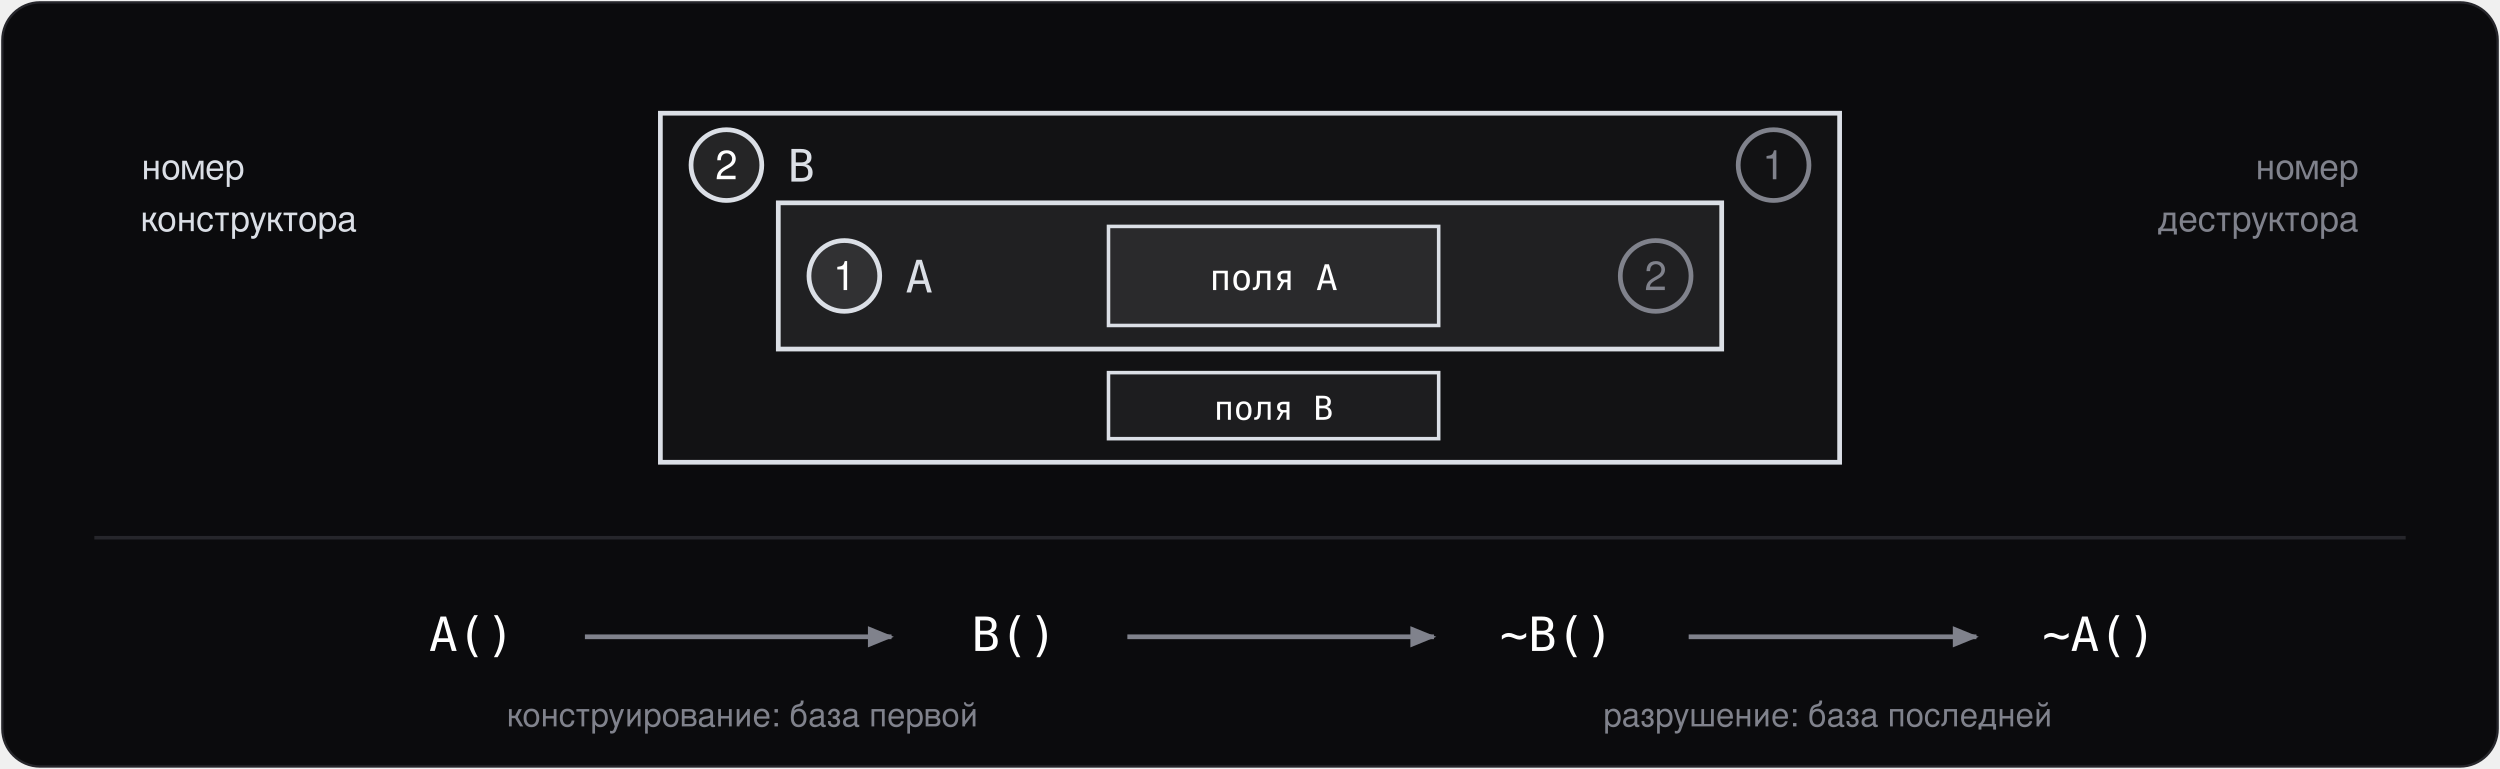
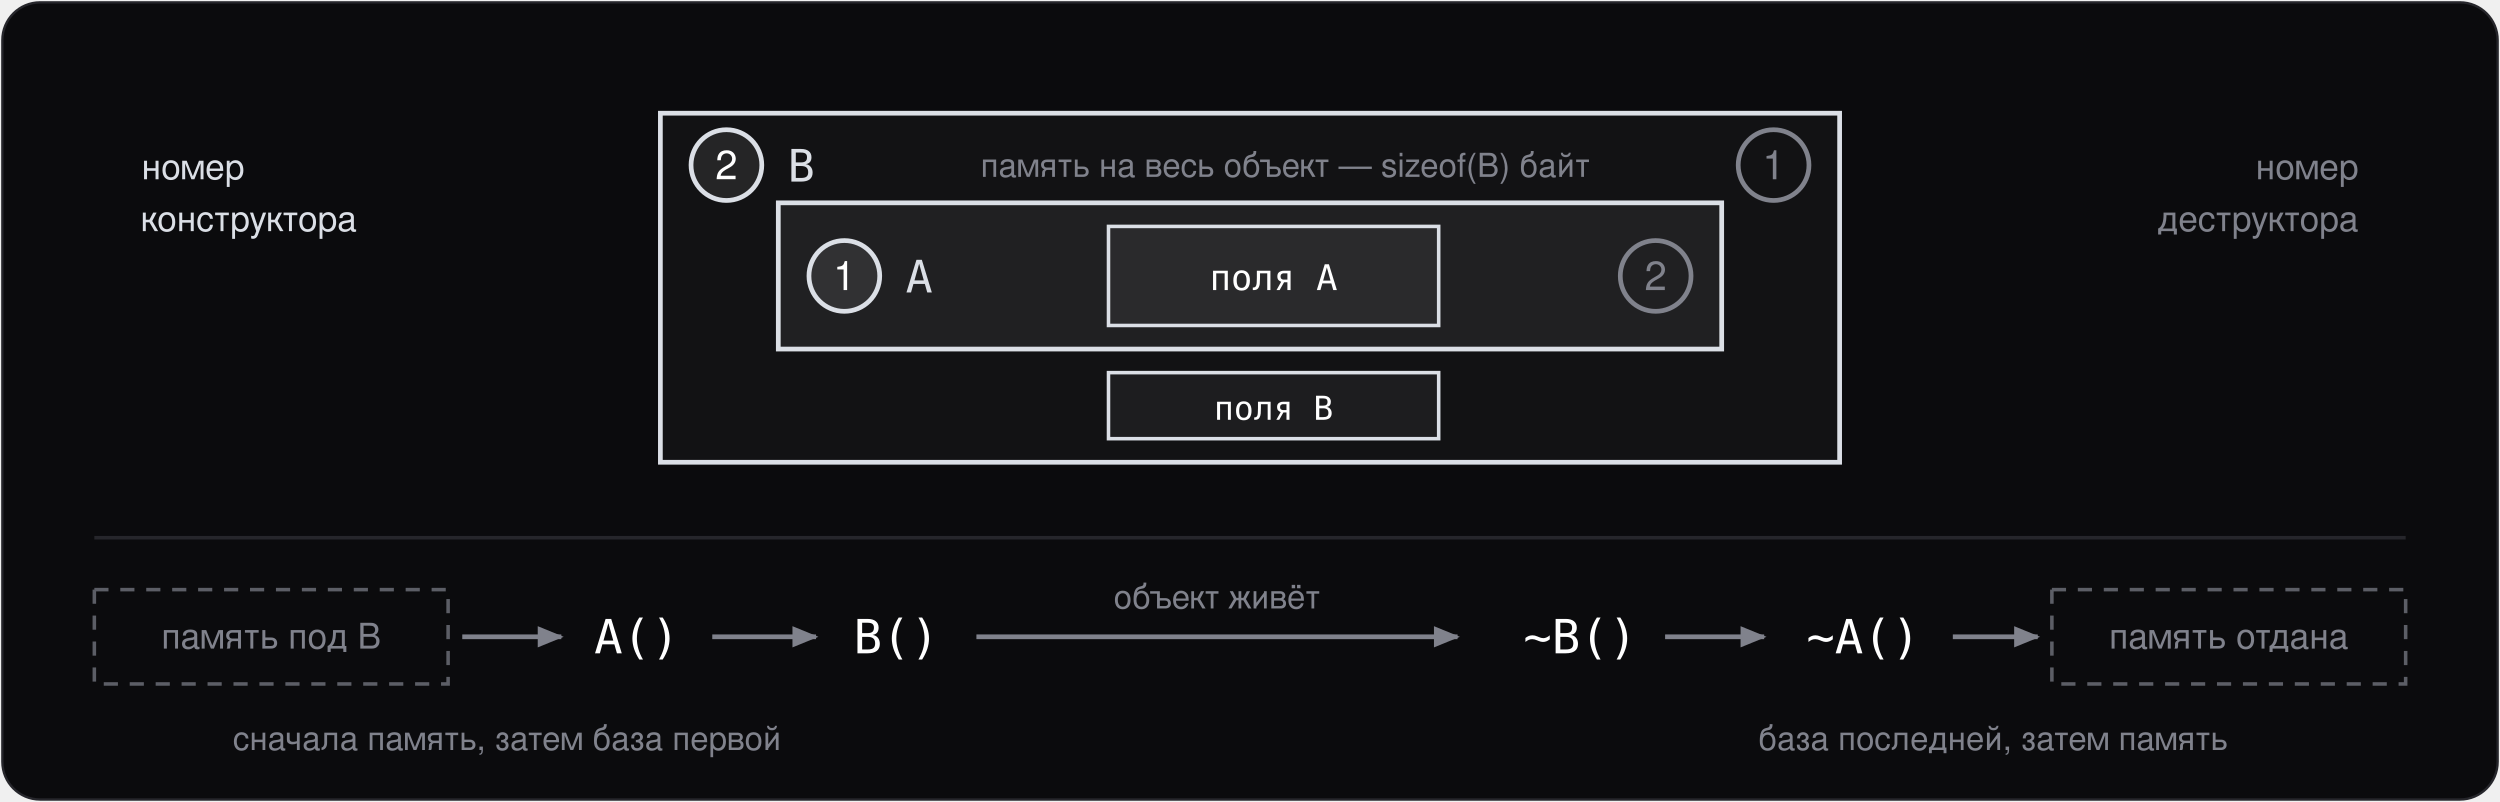
- <svg xmlns="http://www.w3.org/2000/svg" viewBox="0 0 1060 326" width="1060" height="326" font-family="Golos Text, Segoe UI, Helvetica, Arial, sans-serif">
+ <svg xmlns="http://www.w3.org/2000/svg" viewBox="0 0 1060 340" width="1060" height="340" font-family="Golos Text, Segoe UI, Helvetica, Arial, sans-serif">
  <defs>
    <marker id="grey" markerWidth="11" markerHeight="11" refX="10" refY="4.5" orient="auto" markerUnits="userSpaceOnUse">
      <path d="M0,0 L11,4.5 L0,9 z" fill="#80828c" />
    </marker>
  </defs>
-   <rect x="1" y="1" width="1058" height="324" rx="16" fill="#0b0b0d" stroke="#26262b" />
+   <rect x="1" y="1" width="1058" height="338" rx="16" fill="#0b0b0d" stroke="#26262b" />
  <rect x="280" y="48" width="500" height="148" fill="rgba(255,255,255,0.03)" stroke="#dbdfe6" stroke-width="2" />
  <rect x="330" y="86" width="400" height="62" fill="rgba(255,255,255,0.06)" stroke="#dbdfe6" stroke-width="2" />
+   <text x="545" y="75" font-size="14" text-anchor="middle" fill="#80828c">память на весь объект — sizeof(B) байт</text>
  <rect x="470" y="96" width="140" height="42" fill="rgba(255,255,255,0.05)" stroke="#dbdfe6" stroke-width="1.5" />
  <text x="540" y="123" font-size="15" text-anchor="middle" fill="#ffffff" font-family="Consolas, Roboto Mono, monospace">поля A</text>
  <rect x="470" y="158" width="140" height="28" fill="rgba(255,255,255,0.05)" stroke="#dbdfe6" stroke-width="1.5" />
  <text x="540" y="178" font-size="14" text-anchor="middle" fill="#ffffff" font-family="Consolas, Roboto Mono, monospace">поля B</text>
  <g stroke="#dbdfe6" stroke-width="2" fill="rgba(255,255,255,0.08)">
    <circle cx="308" cy="70" r="15" />
    <circle cx="358" cy="117" r="15" />
  </g>
  <g font-size="17" text-anchor="middle" fill="#ffffff">
    <text x="308" y="76">2</text>
    <text x="358" y="123">1</text>
  </g>
  <g font-size="19" fill="#dbdfe6" font-family="Consolas, Roboto Mono, monospace">
    <text x="334" y="77">B</text>
    <text x="384" y="124">A</text>
  </g>
  <g stroke="#80828c" stroke-width="2" fill="none">
    <circle cx="752" cy="70" r="15" />
    <circle cx="702" cy="117" r="15" />
  </g>
  <g font-size="17" text-anchor="middle" fill="#80828c">
    <text x="752" y="76">1</text>
    <text x="702" y="123">2</text>
  </g>
  <text x="60" y="76" font-size="15" fill="#dbdfe6">номер</text>
  <text x="60" y="98" font-size="15" fill="#dbdfe6">конструктора</text>
  <text x="1000" y="76" font-size="15" text-anchor="end" fill="#80828c">номер</text>
  <text x="1000" y="98" font-size="15" text-anchor="end" fill="#80828c">деструктора</text>
  <line x1="40" y1="228" x2="1020" y2="228" stroke="#26262b" stroke-width="1.5" />
+   <g fill="none" stroke="#5c5e66" stroke-width="1.5" stroke-dasharray="6 5">
+     <rect x="40" y="250" width="150" height="40" />
+     <rect x="870" y="250" width="150" height="40" />
+   </g>
+   <g font-size="15" text-anchor="middle" fill="#80828c">
+     <text x="115" y="275">память под B</text>
+     <text x="945" y="275">память отдана</text>
+   </g>
  <g font-size="20" text-anchor="middle" fill="#ffffff" font-family="Consolas, Roboto Mono, monospace">
-     <text x="200" y="276">A()</text>
-     <text x="430" y="276">B()</text>
-     <text x="660" y="276">~B()</text>
-     <text x="890" y="276">~A()</text>
+     <text x="270" y="277">A()</text>
+     <text x="380" y="277">B()</text>
+     <text x="670" y="277">~B()</text>
+     <text x="790" y="277">~A()</text>
  </g>
  <g stroke="#80828c" stroke-width="2">
-     <line x1="248" y1="270" x2="378" y2="270" marker-end="url(#grey)" />
-     <line x1="478" y1="270" x2="608" y2="270" marker-end="url(#grey)" />
-     <line x1="716" y1="270" x2="838" y2="270" marker-end="url(#grey)" />
+     <line x1="196" y1="270" x2="238" y2="270" marker-end="url(#grey)" />
+     <line x1="302" y1="270" x2="346" y2="270" marker-end="url(#grey)" />
+     <line x1="414" y1="270" x2="618" y2="270" marker-end="url(#grey)" />
+     <line x1="706" y1="270" x2="748" y2="270" marker-end="url(#grey)" />
+     <line x1="828" y1="270" x2="864" y2="270" marker-end="url(#grey)" />
  </g>
-   <text x="315" y="308" font-size="14" text-anchor="middle" fill="#80828c">конструирование: база первой</text>
-   <text x="775" y="308" font-size="14" text-anchor="middle" fill="#80828c">разрушение: база последней</text>
+   <text x="516" y="258" font-size="14" text-anchor="middle" fill="#80828c">объект живёт</text>
+   <text x="215" y="318" font-size="14" text-anchor="middle" fill="#80828c">сначала память, затем база первой</text>
+   <text x="845" y="318" font-size="14" text-anchor="middle" fill="#80828c">база последней, затем память</text>
</svg>
